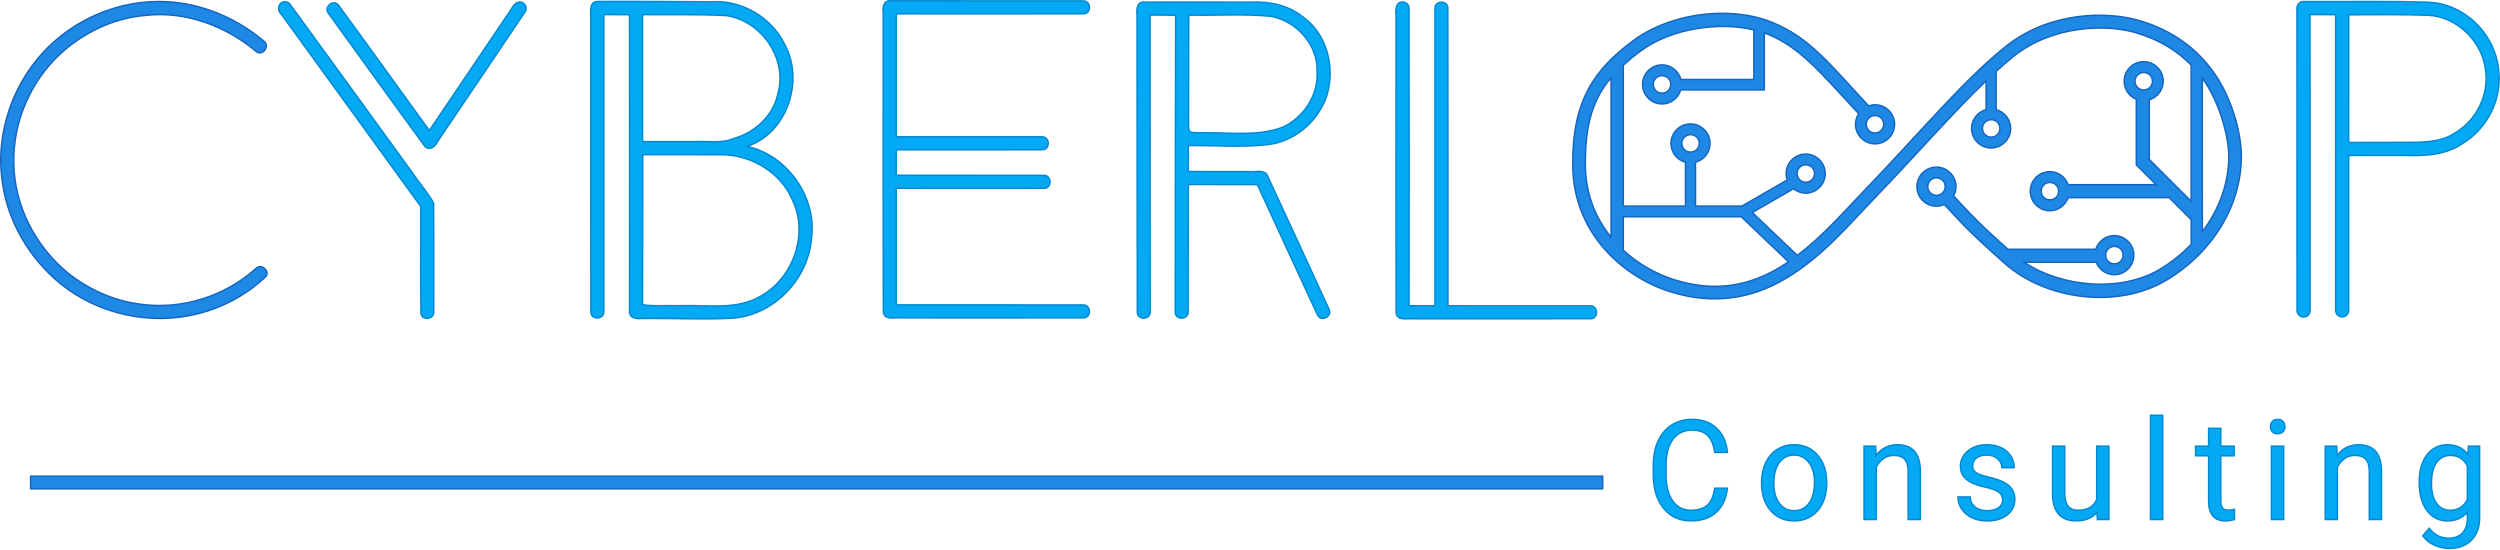
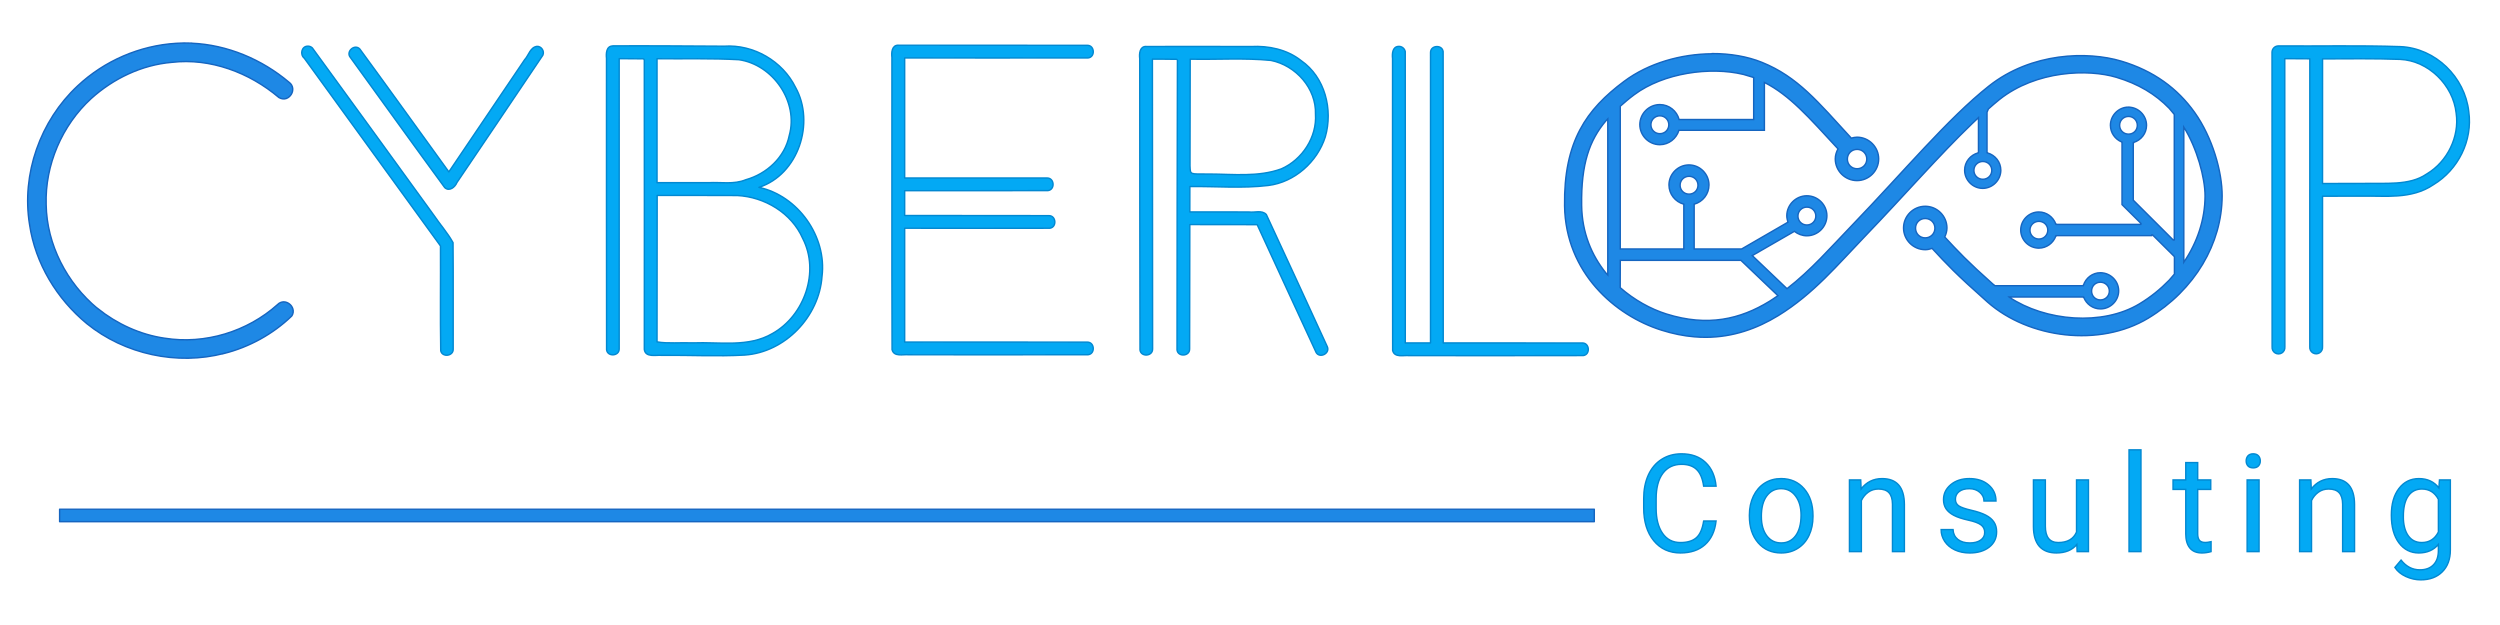
- <svg xmlns="http://www.w3.org/2000/svg" width="50.762mm" height="11.151mm" viewBox="0 0 50.762 11.151" version="1.1" id="svg7257">
+ <svg xmlns="http://www.w3.org/2000/svg" width="52mm" height="13mm" viewBox="0 0 52 13" version="1.1" id="svg7257">
  <defs id="defs7251" />
-   <g id="layer1" transform="translate(-102.4789,-150.3815)">
-     <path style="color:#000000;font-style:normal;font-variant:normal;font-weight:normal;font-stretch:normal;font-size:medium;line-height:normal;font-family:sans-serif;font-variant-ligatures:normal;font-variant-position:normal;font-variant-caps:normal;font-variant-numeric:normal;font-variant-alternates:normal;font-feature-settings:normal;text-indent:0;text-align:start;text-decoration:none;text-decoration-line:none;text-decoration-style:solid;text-decoration-color:#000000;letter-spacing:normal;word-spacing:normal;text-transform:none;writing-mode:lr-tb;direction:ltr;text-orientation:mixed;dominant-baseline:auto;baseline-shift:baseline;text-anchor:start;white-space:normal;shape-padding:0;clip-rule:nonzero;display:inline;overflow:visible;visibility:visible;opacity:1;isolation:auto;mix-blend-mode:normal;color-interpolation:sRGB;color-interpolation-filters:linearRGB;solid-color:#000000;solid-opacity:1;vector-effect:none;fill:#1e88e5;fill-opacity:1;fill-rule:nonzero;stroke:#1565c0;stroke-width:0.03;stroke-linecap:round;stroke-linejoin:miter;stroke-miterlimit:4;stroke-dasharray:none;stroke-dashoffset:0;stroke-opacity:1;color-rendering:auto;image-rendering:auto;shape-rendering:auto;text-rendering:auto;enable-background:accumulate" d="m 105.529,150.416 c -0.747,0.045 -1.469,0.358 -2.014,0.87 -0.763,0.71 -1.15,1.802 -0.982,2.833 0.116,0.791 0.557,1.516 1.171,2.022 0.771,0.624 1.84,0.858 2.801,0.609 0.513,-0.129 0.998,-0.394 1.378,-0.759 0.076,-0.124 -0.108,-0.264 -0.208,-0.158 -0.643,0.578 -1.54,0.854 -2.396,0.718 -0.52,-0.074 -1.018,-0.304 -1.427,-0.631 -0.652,-0.539 -1.079,-1.356 -1.092,-2.207 -0.026,-0.841 0.336,-1.681 0.954,-2.248 0.472,-0.427 1.074,-0.716 1.711,-0.77 0.82,-0.097 1.649,0.217 2.27,0.744 0.134,0.076 0.267,-0.135 0.14,-0.223 -0.636,-0.539 -1.471,-0.851 -2.308,-0.798 z" id="path4785" />
+   <g id="layer1" transform="translate(-101.8599,-149.4571)">
+     <path style="color:#000000;font-style:normal;font-variant:normal;font-weight:normal;font-stretch:normal;font-size:medium;line-height:normal;font-family:sans-serif;font-variant-ligatures:normal;font-variant-position:normal;font-variant-caps:normal;font-variant-numeric:normal;font-variant-alternates:normal;font-feature-settings:normal;text-indent:0;text-align:start;text-decoration:none;text-decoration-line:none;text-decoration-style:solid;text-decoration-color:#000000;letter-spacing:normal;word-spacing:normal;text-transform:none;writing-mode:lr-tb;direction:ltr;text-orientation:mixed;dominant-baseline:auto;baseline-shift:baseline;text-anchor:start;white-space:normal;shape-padding:0;clip-rule:nonzero;display:inline;overflow:visible;visibility:visible;opacity:1;isolation:auto;mix-blend-mode:normal;color-interpolation:sRGB;color-interpolation-filters:linearRGB;solid-color:#000000;solid-opacity:1;vector-effect:none;fill:#1e88e5;fill-opacity:1;fill-rule:nonzero;stroke:#1565c0;stroke-width:0.03;stroke-linecap:round;stroke-linejoin:miter;stroke-miterlimit:4;stroke-dasharray:none;stroke-dashoffset:0;stroke-opacity:1;color-rendering:auto;image-rendering:auto;shape-rendering:auto;text-rendering:auto;enable-background:accumulate" id="path4785" d="m 105.846,150.354 c -0.106,-0.005 -0.214,-0.003 -0.32,0.004 -0.761,0.046 -1.495,0.364 -2.051,0.885 -0.778,0.724 -1.172,1.834 -1,2.887 0.119,0.807 0.567,1.545 1.191,2.059 0.786,0.637 1.875,0.873 2.855,0.619 l -0.002,0.002 c 0.523,-0.132 1.016,-0.402 1.404,-0.775 a 0.059,0.059 0 0 0 0.01,-0.012 c 0.027,-0.044 0.032,-0.095 0.019,-0.139 -0.012,-0.043 -0.039,-0.08 -0.072,-0.105 -0.034,-0.026 -0.074,-0.043 -0.119,-0.043 -0.045,-3e-4 -0.093,0.019 -0.129,0.057 -0.629,0.563 -1.508,0.832 -2.344,0.699 a 0.059,0.059 0 0 0 -0.002,0 c -0.508,-0.073 -0.996,-0.298 -1.396,-0.619 v 0.002 c -0.639,-0.529 -1.057,-1.329 -1.07,-2.162 a 0.059,0.059 0 0 0 0,-0.002 c -0.025,-0.823 0.33,-1.647 0.936,-2.203 0.462,-0.418 1.054,-0.701 1.676,-0.754 a 0.059,0.059 0 0 0 0.002,0 c 0.8,-0.094 1.614,0.212 2.225,0.73 a 0.059,0.059 0 0 0 0.01,0.006 c 0.048,0.027 0.102,0.031 0.146,0.016 0.044,-0.016 0.078,-0.047 0.102,-0.084 0.024,-0.037 0.036,-0.082 0.031,-0.129 -0.005,-0.046 -0.031,-0.094 -0.076,-0.125 -0.565,-0.477 -1.284,-0.78 -2.025,-0.812 z" />
    <path style="color:#000000;font-style:normal;font-variant:normal;font-weight:normal;font-stretch:normal;font-size:medium;line-height:normal;font-family:sans-serif;font-variant-ligatures:normal;font-variant-position:normal;font-variant-caps:normal;font-variant-numeric:normal;font-variant-alternates:normal;font-feature-settings:normal;text-indent:0;text-align:start;text-decoration:none;text-decoration-line:none;text-decoration-style:solid;text-decoration-color:#000000;letter-spacing:normal;word-spacing:normal;text-transform:none;writing-mode:lr-tb;direction:ltr;text-orientation:mixed;dominant-baseline:auto;baseline-shift:baseline;text-anchor:start;white-space:normal;shape-padding:0;clip-rule:nonzero;display:inline;overflow:visible;visibility:visible;opacity:1;isolation:auto;mix-blend-mode:normal;color-interpolation:sRGB;color-interpolation-filters:linearRGB;solid-color:#000000;solid-opacity:1;vector-effect:none;fill:#03a9f4;fill-opacity:1;fill-rule:nonzero;stroke:#0288d1;stroke-width:0.03;stroke-linecap:round;stroke-linejoin:round;stroke-miterlimit:4;stroke-dasharray:none;stroke-dashoffset:0;stroke-opacity:1;color-rendering:auto;image-rendering:auto;shape-rendering:auto;text-rendering:auto;enable-background:accumulate" d="m 108.26,150.417 c -0.129,0.002 -0.166,0.176 -0.071,0.251 0.944,1.302 1.889,2.603 2.833,3.905 0.004,0.727 -0.007,1.455 0.005,2.181 0.034,0.145 0.27,0.109 0.259,-0.039 -0.002,-0.737 0.004,-1.474 -0.003,-2.211 -0.111,-0.201 -0.269,-0.378 -0.398,-0.569 -0.843,-1.16 -1.682,-2.324 -2.529,-3.482 -0.026,-0.024 -0.061,-0.038 -0.097,-0.036 z m 4.767,0.005 c -0.138,0.018 -0.171,0.187 -0.255,0.277 -0.525,0.778 -1.051,1.555 -1.576,2.333 -0.618,-0.852 -1.231,-1.708 -1.853,-2.557 -0.108,-0.111 -0.294,0.055 -0.197,0.175 0.655,0.903 1.305,1.81 1.964,2.709 0.096,0.089 0.215,-0.009 0.254,-0.105 0.595,-0.883 1.195,-1.763 1.787,-2.648 0.04,-0.085 -0.031,-0.19 -0.124,-0.185 z" id="path4798" />
    <path style="color:#000000;font-style:normal;font-variant:normal;font-weight:normal;font-stretch:normal;font-size:medium;line-height:normal;font-family:sans-serif;font-variant-ligatures:normal;font-variant-position:normal;font-variant-caps:normal;font-variant-numeric:normal;font-variant-alternates:normal;font-feature-settings:normal;text-indent:0;text-align:start;text-decoration:none;text-decoration-line:none;text-decoration-style:solid;text-decoration-color:#000000;letter-spacing:normal;word-spacing:normal;text-transform:none;writing-mode:lr-tb;direction:ltr;text-orientation:mixed;dominant-baseline:auto;baseline-shift:baseline;text-anchor:start;white-space:normal;shape-padding:0;clip-rule:nonzero;display:inline;overflow:visible;visibility:visible;opacity:1;isolation:auto;mix-blend-mode:normal;color-interpolation:sRGB;color-interpolation-filters:linearRGB;solid-color:#000000;solid-opacity:1;vector-effect:none;fill:#1e88e5;fill-opacity:1;fill-rule:nonzero;stroke:#1565c0;stroke-width:0.03;stroke-linecap:round;stroke-linejoin:round;stroke-miterlimit:4;stroke-dasharray:none;stroke-dashoffset:0;stroke-opacity:1;color-rendering:auto;image-rendering:auto;shape-rendering:auto;text-rendering:auto;enable-background:accumulate" d="m 103.1,160.049 v 0.259 h 31.921 v -0.259 z" id="path4800" />
    <path style="color:#000000;font-style:normal;font-variant:normal;font-weight:normal;font-stretch:normal;font-size:medium;line-height:normal;font-family:sans-serif;font-variant-ligatures:normal;font-variant-position:normal;font-variant-caps:normal;font-variant-numeric:normal;font-variant-alternates:normal;font-feature-settings:normal;text-indent:0;text-align:start;text-decoration:none;text-decoration-line:none;text-decoration-style:solid;text-decoration-color:#000000;letter-spacing:normal;word-spacing:normal;text-transform:none;writing-mode:lr-tb;direction:ltr;text-orientation:mixed;dominant-baseline:auto;baseline-shift:baseline;text-anchor:start;white-space:normal;shape-padding:0;clip-rule:nonzero;display:inline;overflow:visible;visibility:visible;opacity:1;isolation:auto;mix-blend-mode:normal;color-interpolation:sRGB;color-interpolation-filters:linearRGB;solid-color:#000000;solid-opacity:1;vector-effect:none;fill:#03a9f4;fill-opacity:1;fill-rule:nonzero;stroke:#0288d1;stroke-width:0.03;stroke-linecap:round;stroke-linejoin:round;stroke-miterlimit:4;stroke-dasharray:none;stroke-dashoffset:0;stroke-opacity:1;color-rendering:auto;image-rendering:auto;shape-rendering:auto;text-rendering:auto;enable-background:accumulate" d="m 114.607,150.413 c -0.137,2.6e-4 -0.143,0.157 -0.132,0.258 0.002,2.021 -0.003,4.042 0.002,6.062 0.02,0.15 0.262,0.134 0.262,-0.017 5.3e-4,-2.013 6e-5,-4.026 1.9e-4,-6.039 0.076,0 0.301,0.003 0.414,0.003 0.113,0 0.111,-0.013 0.108,0.092 -2.6e-4,1.985 0.004,3.97 5.3e-4,5.955 0.025,0.171 0.242,0.111 0.357,0.121 0.579,-0.006 1.158,0.027 1.736,-0.006 0.841,-0.06 1.545,-0.803 1.603,-1.636 0.104,-0.827 -0.498,-1.677 -1.312,-1.852 0.821,-0.265 1.171,-1.345 0.762,-2.078 -0.269,-0.548 -0.875,-0.899 -1.485,-0.858 -0.772,-0.004 -1.545,-0.011 -2.317,-0.007 z m 0.919,0.266 c 0.567,0.005 1.136,-0.011 1.702,0.02 0.712,0.102 1.245,0.877 1.048,1.577 -0.09,0.453 -0.469,0.799 -0.905,0.92 -0.248,0.103 -0.518,0.046 -0.778,0.061 h -1.067 z m 0.003,2.843 c 0.556,10e-4 1.111,-0.002 1.667,0.002 0.568,0.029 1.128,0.363 1.36,0.892 0.356,0.688 0.039,1.604 -0.627,1.977 -0.502,0.296 -1.104,0.173 -1.657,0.196 -0.244,-0.01 -0.529,0.018 -0.746,-0.021 0.001,-1.015 0.002,-2.031 0.003,-3.046 z" id="path4850" />
    <path style="color:#000000;font-style:normal;font-variant:normal;font-weight:normal;font-stretch:normal;font-size:medium;line-height:normal;font-family:sans-serif;font-variant-ligatures:normal;font-variant-position:normal;font-variant-caps:normal;font-variant-numeric:normal;font-variant-alternates:normal;font-feature-settings:normal;text-indent:0;text-align:start;text-decoration:none;text-decoration-line:none;text-decoration-style:solid;text-decoration-color:#000000;letter-spacing:normal;word-spacing:normal;text-transform:none;writing-mode:lr-tb;direction:ltr;text-orientation:mixed;dominant-baseline:auto;baseline-shift:baseline;text-anchor:start;white-space:normal;shape-padding:0;clip-rule:nonzero;display:inline;overflow:visible;visibility:visible;opacity:1;isolation:auto;mix-blend-mode:normal;color-interpolation:sRGB;color-interpolation-filters:linearRGB;solid-color:#000000;solid-opacity:1;vector-effect:none;fill:#03a9f4;fill-opacity:1;fill-rule:nonzero;stroke:#0288d1;stroke-width:0.03;stroke-linecap:round;stroke-linejoin:round;stroke-miterlimit:4;stroke-dasharray:none;stroke-dashoffset:0;stroke-opacity:1;color-rendering:auto;image-rendering:auto;shape-rendering:auto;text-rendering:auto;enable-background:accumulate" d="m 120.544,150.397 c -0.136,-2.6e-4 -0.144,0.155 -0.132,0.255 0.002,2.026 -0.004,4.052 0.003,6.078 0.04,0.156 0.229,0.094 0.345,0.106 1.245,-10e-4 2.491,0.004 3.735,-7.9e-4 0.15,-0.02 0.134,-0.262 -0.017,-0.262 -1.267,-0.001 -2.534,-0.001 -3.801,-0.002 0,-0.789 0,-1.578 0,-2.367 1.006,-5.3e-4 2.013,0.005 3.019,2.6e-4 0.15,-0.02 0.134,-0.262 -0.017,-0.262 -1.001,-10e-4 -2.002,-0.002 -3.002,-0.003 0,-0.172 0,-0.344 0,-0.516 0.994,-0.002 1.988,0.003 2.982,-0.002 0.15,-0.02 0.134,-0.262 -0.017,-0.262 -0.988,-5.3e-4 -1.976,-6e-5 -2.965,-1.9e-4 0,-0.832 0,-1.665 0,-2.497 1.273,-0.001 2.545,0.004 3.818,-5.2e-4 0.15,-0.019 0.135,-0.262 -0.017,-0.262 -1.311,-0.001 -2.622,-0.001 -3.933,-0.002 z" id="path4859" />
    <path style="color:#000000;font-style:normal;font-variant:normal;font-weight:normal;font-stretch:normal;font-size:medium;line-height:normal;font-family:sans-serif;font-variant-ligatures:normal;font-variant-position:normal;font-variant-caps:normal;font-variant-numeric:normal;font-variant-alternates:normal;font-feature-settings:normal;text-indent:0;text-align:start;text-decoration:none;text-decoration-line:none;text-decoration-style:solid;text-decoration-color:#000000;letter-spacing:normal;word-spacing:normal;text-transform:none;writing-mode:lr-tb;direction:ltr;text-orientation:mixed;dominant-baseline:auto;baseline-shift:baseline;text-anchor:start;white-space:normal;shape-padding:0;clip-rule:nonzero;display:inline;overflow:visible;visibility:visible;opacity:1;isolation:auto;mix-blend-mode:normal;color-interpolation:sRGB;color-interpolation-filters:linearRGB;solid-color:#000000;solid-opacity:1;vector-effect:none;fill:#03a9f4;fill-opacity:1;fill-rule:nonzero;stroke:#0288d1;stroke-width:0.03;stroke-linecap:round;stroke-linejoin:round;stroke-miterlimit:4;stroke-dasharray:none;stroke-dashoffset:0;stroke-opacity:1;color-rendering:auto;image-rendering:auto;shape-rendering:auto;text-rendering:auto;enable-background:accumulate" d="m 125.698,150.423 c -0.134,-3e-5 -0.144,0.153 -0.132,0.253 0.003,2.02 -2.7e-4,4.041 0.006,6.061 0.02,0.15 0.262,0.134 0.262,-0.018 -10e-4,-2.011 -0.003,-4.021 -0.004,-6.032 0.079,-0.002 0.315,0.002 0.425,0.003 0.109,8e-4 0.095,-0.014 0.095,0.088 -0.002,1.986 -0.01,3.973 -0.008,5.958 0.019,0.15 0.262,0.135 0.262,-0.017 0.002,-0.864 0.003,-1.728 0.004,-2.591 l 1.401,0.002 c 0.41,0.886 0.815,1.775 1.227,2.66 0.079,0.129 0.294,0.016 0.232,-0.122 -0.423,-0.916 -0.841,-1.835 -1.268,-2.748 -0.091,-0.1 -0.244,-0.036 -0.362,-0.054 -0.41,-5.3e-4 -0.82,-7.9e-4 -1.23,-0.001 2.7e-4,-0.176 7.9e-4,-0.352 10e-4,-0.528 0.543,-0.006 1.09,0.043 1.631,-0.022 0.548,-0.067 1.021,-0.491 1.186,-1.011 0.164,-0.565 -0.004,-1.241 -0.502,-1.586 -0.294,-0.233 -0.674,-0.312 -1.041,-0.293 -0.729,-0.003 -1.458,-7.9e-4 -2.187,-5.3e-4 z m 0.918,0.265 c 0.56,0.012 1.123,-0.029 1.68,0.026 0.516,0.104 0.943,0.58 0.926,1.117 0.032,0.479 -0.277,0.95 -0.712,1.139 -0.48,0.174 -1.001,0.108 -1.501,0.107 -0.411,-0.003 -0.387,0.024 -0.397,-0.171 0.001,-0.739 0.003,-1.479 0.004,-2.218 z" id="path4868" />
    <path style="color:#000000;font-style:normal;font-variant:normal;font-weight:normal;font-stretch:normal;font-size:medium;line-height:normal;font-family:sans-serif;font-variant-ligatures:normal;font-variant-position:normal;font-variant-caps:normal;font-variant-numeric:normal;font-variant-alternates:normal;font-feature-settings:normal;text-indent:0;text-align:start;text-decoration:none;text-decoration-line:none;text-decoration-style:solid;text-decoration-color:#000000;letter-spacing:normal;word-spacing:normal;text-transform:none;writing-mode:lr-tb;direction:ltr;text-orientation:mixed;dominant-baseline:auto;baseline-shift:baseline;text-anchor:start;white-space:normal;shape-padding:0;clip-rule:nonzero;display:inline;overflow:visible;visibility:visible;opacity:1;isolation:auto;mix-blend-mode:normal;color-interpolation:sRGB;color-interpolation-filters:linearRGB;solid-color:#000000;solid-opacity:1;vector-effect:none;fill:#03a9f4;fill-opacity:1;fill-rule:nonzero;stroke:#0288d1;stroke-width:0.03;stroke-linecap:round;stroke-linejoin:round;stroke-miterlimit:4;stroke-dasharray:none;stroke-dashoffset:0;stroke-opacity:1;color-rendering:auto;image-rendering:auto;shape-rendering:auto;text-rendering:auto;enable-background:accumulate" d="m 130.955,150.422 c -0.135,0.002 -0.141,0.156 -0.13,0.256 0.001,2.023 -0.004,4.047 0.002,6.07 0.04,0.155 0.227,0.094 0.343,0.106 1.207,-0.001 2.415,0.004 3.622,-0.001 0.15,-0.02 0.134,-0.262 -0.017,-0.262 -0.965,-8e-4 -1.931,-8e-4 -2.896,-0.001 -0.002,-2.02 0.003,-4.04 -0.002,-6.06 -0.02,-0.15 -0.262,-0.134 -0.262,0.017 -5.3e-4,2.014 -6e-5,4.029 -1.9e-4,6.043 -0.175,0 -0.35,0 -0.525,0 -0.001,-2.02 0.004,-4.04 -0.001,-6.06 -0.011,-0.062 -0.069,-0.11 -0.132,-0.108 z" id="path4873" />
    <path style="color:#000000;font-style:normal;font-variant:normal;font-weight:normal;font-stretch:normal;font-size:medium;line-height:normal;font-family:sans-serif;font-variant-ligatures:normal;font-variant-position:normal;font-variant-caps:normal;font-variant-numeric:normal;font-variant-alternates:normal;font-feature-settings:normal;text-indent:0;text-align:start;text-decoration:none;text-decoration-line:none;text-decoration-style:solid;text-decoration-color:#000000;letter-spacing:normal;word-spacing:normal;text-transform:none;writing-mode:lr-tb;direction:ltr;text-orientation:mixed;dominant-baseline:auto;baseline-shift:baseline;text-anchor:start;white-space:normal;shape-padding:0;clip-rule:nonzero;display:inline;overflow:visible;visibility:visible;opacity:1;isolation:auto;mix-blend-mode:normal;color-interpolation:sRGB;color-interpolation-filters:linearRGB;solid-color:#000000;solid-opacity:1;vector-effect:none;fill:#03a9f4;fill-opacity:1;fill-rule:nonzero;stroke:#0288d1;stroke-width:0.03;stroke-linecap:round;stroke-linejoin:round;stroke-miterlimit:4;stroke-dasharray:none;stroke-dashoffset:0;stroke-opacity:1;color-rendering:auto;image-rendering:auto;shape-rendering:auto;text-rendering:auto;enable-background:accumulate" d="m 149.252,150.412 a 0.133,0.133 0 0 0 -0.134,0.132 l 0.002,6.13 a 0.133,0.133 0 1 0 0.265,0 l -0.002,-5.997 c 0.174,8e-4 0.347,0.004 0.521,0.003 v 2.716 a 0.133,0.133 0 0 0 -5.3e-4,0.01 v 3.266 a 0.133,0.133 0 1 0 0.265,0 v -3.134 c 0.275,2.6e-4 0.551,2.6e-4 0.826,-0.001 a 0.133,0.133 0 0 0 0.003,0 c 0.452,-0.012 1.016,0.077 1.479,-0.239 0.515,-0.311 0.818,-0.918 0.734,-1.518 -0.078,-0.717 -0.691,-1.322 -1.421,-1.353 a 0.133,0.133 0 0 0 -0.001,0 c -0.849,-0.029 -1.696,-0.008 -2.538,-0.015 z m 0.917,0.27 c 0.538,-0.002 1.078,-0.009 1.612,0.01 0.587,0.025 1.105,0.535 1.167,1.118 a 0.133,0.133 0 0 0 5.3e-4,0.005 c 0.07,0.49 -0.186,1.005 -0.61,1.259 a 0.133,0.133 0 0 0 -0.007,0.004 c -0.358,0.246 -0.853,0.182 -1.341,0.195 l 0.003,-5.2e-4 c -0.275,0.001 -0.55,0.002 -0.825,0.002 z" id="path4936" />
    <g aria-label="Consulting" style="font-style:normal;font-weight:normal;font-size:40px;line-height:1.25;font-family:sans-serif;letter-spacing:0.9px;word-spacing:0px;display:inline;fill:#03a9f4;fill-opacity:1;stroke:#0288d1;stroke-width:0.113;stroke-miterlimit:4;stroke-dasharray:none;stroke-opacity:1" id="text4804" transform="matrix(0.2579689,0,0,0.2645833,77.68251,122.9828)">
      <path d="m 232.09,141.019 q -0.141,1.203 -0.891,1.859 -0.745,0.651 -1.984,0.651 -1.344,0 -2.156,-0.964 -0.807,-0.964 -0.807,-2.578 v -0.729 q 0,-1.057 0.375,-1.859 0.38,-0.802 1.073,-1.229 0.693,-0.432 1.604,-0.432 1.208,0 1.938,0.677 0.729,0.672 0.849,1.865 h -1.005 q -0.13,-0.906 -0.568,-1.312 -0.432,-0.406 -1.214,-0.406 -0.958,0 -1.505,0.708 -0.542,0.708 -0.542,2.016 v 0.734 q 0,1.234 0.516,1.964 0.516,0.729 1.443,0.729 0.833,0 1.276,-0.375 0.448,-0.38 0.594,-1.318 z" style="font-style:normal;font-variant:normal;font-weight:normal;font-stretch:normal;font-size:10.667px;font-family:Roboto;-inkscape-font-specification:Roboto;letter-spacing:1.73px;fill:#03a9f4;fill-opacity:1;stroke:#0288d1;stroke-width:0.113;stroke-miterlimit:4;stroke-dasharray:none;stroke-opacity:1" id="path977" />
      <path d="m 234.773,140.555 q 0,-0.828 0.323,-1.49 0.328,-0.661 0.906,-1.021 0.583,-0.359 1.328,-0.359 1.151,0 1.859,0.797 0.714,0.797 0.714,2.12 v 0.068 q 0,0.823 -0.318,1.479 -0.312,0.651 -0.901,1.016 -0.583,0.365 -1.344,0.365 -1.146,0 -1.859,-0.797 -0.708,-0.797 -0.708,-2.109 z m 0.969,0.115 q 0,0.938 0.432,1.505 0.438,0.568 1.167,0.568 0.734,0 1.167,-0.573 0.432,-0.578 0.432,-1.615 0,-0.927 -0.443,-1.5 -0.438,-0.578 -1.167,-0.578 -0.714,0 -1.151,0.568 -0.438,0.568 -0.438,1.625 z" style="font-style:normal;font-variant:normal;font-weight:normal;font-stretch:normal;font-size:10.667px;font-family:Roboto;-inkscape-font-specification:Roboto;letter-spacing:1.73px;fill:#03a9f4;fill-opacity:1;stroke:#0288d1;stroke-width:0.113;stroke-miterlimit:4;stroke-dasharray:none;stroke-opacity:1" id="path979" />
      <path d="m 243.753,137.79 0.031,0.708 q 0.646,-0.812 1.688,-0.812 1.786,0 1.802,2.016 v 3.724 h -0.964 v -3.729 q -0.005,-0.609 -0.281,-0.901 -0.271,-0.292 -0.849,-0.292 -0.469,0 -0.823,0.25 -0.354,0.25 -0.552,0.656 v 4.016 h -0.964 v -5.635 z" style="font-style:normal;font-variant:normal;font-weight:normal;font-stretch:normal;font-size:10.667px;font-family:Roboto;-inkscape-font-specification:Roboto;letter-spacing:1.73px;fill:#03a9f4;fill-opacity:1;stroke:#0288d1;stroke-width:0.113;stroke-miterlimit:4;stroke-dasharray:none;stroke-opacity:1" id="path981" />
      <path d="m 253.748,141.93 q 0,-0.391 -0.297,-0.604 -0.292,-0.219 -1.026,-0.375 -0.729,-0.156 -1.161,-0.375 -0.427,-0.219 -0.635,-0.521 -0.203,-0.302 -0.203,-0.719 0,-0.693 0.583,-1.172 0.589,-0.479 1.5,-0.479 0.958,0 1.552,0.495 0.599,0.495 0.599,1.266 h -0.969 q 0,-0.396 -0.339,-0.682 -0.333,-0.286 -0.844,-0.286 -0.526,0 -0.823,0.229 -0.297,0.229 -0.297,0.599 0,0.349 0.276,0.526 0.276,0.177 0.995,0.339 0.724,0.161 1.172,0.385 0.448,0.224 0.661,0.542 0.219,0.312 0.219,0.766 0,0.755 -0.604,1.214 -0.604,0.453 -1.568,0.453 -0.677,0 -1.198,-0.24 -0.521,-0.24 -0.818,-0.667 -0.292,-0.432 -0.292,-0.932 h 0.964 q 0.026,0.484 0.385,0.771 0.365,0.281 0.958,0.281 0.547,0 0.875,-0.219 0.333,-0.224 0.333,-0.594 z" style="font-style:normal;font-variant:normal;font-weight:normal;font-stretch:normal;font-size:10.667px;font-family:Roboto;-inkscape-font-specification:Roboto;letter-spacing:1.73px;fill:#03a9f4;fill-opacity:1;stroke:#0288d1;stroke-width:0.113;stroke-miterlimit:4;stroke-dasharray:none;stroke-opacity:1" id="path983" />
      <path d="m 261.176,142.868 q -0.562,0.661 -1.651,0.661 -0.901,0 -1.375,-0.521 -0.469,-0.526 -0.474,-1.552 v -3.667 h 0.964 v 3.641 q 0,1.281 1.042,1.281 1.104,0 1.469,-0.823 v -4.099 h 0.964 v 5.635 h -0.917 z" style="font-style:normal;font-variant:normal;font-weight:normal;font-stretch:normal;font-size:10.667px;font-family:Roboto;-inkscape-font-specification:Roboto;letter-spacing:1.73px;fill:#03a9f4;fill-opacity:1;stroke:#0288d1;stroke-width:0.113;stroke-miterlimit:4;stroke-dasharray:none;stroke-opacity:1" id="path985" />
      <path d="m 266.349,143.425 h -0.964 v -8 h 0.964 z" style="font-style:normal;font-variant:normal;font-weight:normal;font-stretch:normal;font-size:10.667px;font-family:Roboto;-inkscape-font-specification:Roboto;letter-spacing:1.73px;fill:#03a9f4;fill-opacity:1;stroke:#0288d1;stroke-width:0.113;stroke-miterlimit:4;stroke-dasharray:none;stroke-opacity:1" id="path987" />
      <path d="m 270.923,136.425 v 1.365 h 1.052 v 0.745 h -1.052 v 3.495 q 0,0.339 0.141,0.51 0.141,0.167 0.479,0.167 0.167,0 0.458,-0.062 v 0.781 q -0.38,0.104 -0.74,0.104 -0.646,0 -0.974,-0.391 -0.328,-0.391 -0.328,-1.109 v -3.495 h -1.026 v -0.745 h 1.026 v -1.365 z" style="font-style:normal;font-variant:normal;font-weight:normal;font-stretch:normal;font-size:10.667px;font-family:Roboto;-inkscape-font-specification:Roboto;letter-spacing:1.73px;fill:#03a9f4;fill-opacity:1;stroke:#0288d1;stroke-width:0.113;stroke-miterlimit:4;stroke-dasharray:none;stroke-opacity:1" id="path989" />
      <path d="m 275.871,143.425 h -0.964 v -5.635 h 0.964 z m -1.042,-7.13 q 0,-0.234 0.141,-0.396 0.146,-0.161 0.427,-0.161 0.281,0 0.427,0.161 0.146,0.161 0.146,0.396 0,0.234 -0.146,0.391 -0.146,0.156 -0.427,0.156 -0.281,0 -0.427,-0.156 -0.141,-0.156 -0.141,-0.391 z" style="font-style:normal;font-variant:normal;font-weight:normal;font-stretch:normal;font-size:10.667px;font-family:Roboto;-inkscape-font-specification:Roboto;letter-spacing:1.73px;fill:#03a9f4;fill-opacity:1;stroke:#0288d1;stroke-width:0.113;stroke-miterlimit:4;stroke-dasharray:none;stroke-opacity:1" id="path991" />
      <path d="m 280.049,137.79 0.031,0.708 q 0.646,-0.812 1.688,-0.812 1.786,0 1.802,2.016 v 3.724 h -0.964 v -3.729 q -0.005,-0.609 -0.281,-0.901 -0.271,-0.292 -0.849,-0.292 -0.469,0 -0.823,0.25 -0.354,0.25 -0.552,0.656 v 4.016 h -0.964 v -5.635 z" style="font-style:normal;font-variant:normal;font-weight:normal;font-stretch:normal;font-size:10.667px;font-family:Roboto;-inkscape-font-specification:Roboto;letter-spacing:1.73px;fill:#03a9f4;fill-opacity:1;stroke:#0288d1;stroke-width:0.113;stroke-miterlimit:4;stroke-dasharray:none;stroke-opacity:1" id="path993" />
      <path d="m 286.535,140.561 q 0,-1.318 0.609,-2.094 0.609,-0.781 1.615,-0.781 1.031,0 1.609,0.729 l 0.047,-0.625 h 0.88 v 5.5 q 0,1.094 -0.651,1.724 -0.646,0.63 -1.74,0.63 -0.609,0 -1.193,-0.26 -0.583,-0.26 -0.891,-0.714 l 0.5,-0.578 q 0.62,0.766 1.516,0.766 0.703,0 1.094,-0.396 0.396,-0.396 0.396,-1.115 v -0.484 q -0.578,0.667 -1.578,0.667 -0.99,0 -1.604,-0.797 -0.609,-0.797 -0.609,-2.172 z m 0.969,0.109 q 0,0.953 0.391,1.5 0.391,0.542 1.094,0.542 0.911,0 1.339,-0.828 v -2.573 q -0.443,-0.807 -1.328,-0.807 -0.703,0 -1.099,0.547 -0.396,0.547 -0.396,1.62 z" style="font-style:normal;font-variant:normal;font-weight:normal;font-stretch:normal;font-size:10.667px;font-family:Roboto;-inkscape-font-specification:Roboto;letter-spacing:1.73px;fill:#03a9f4;fill-opacity:1;stroke:#0288d1;stroke-width:0.113;stroke-miterlimit:4;stroke-dasharray:none;stroke-opacity:1" id="path995" />
    </g>
-     <path style="color:#000000;font-style:normal;font-variant:normal;font-weight:normal;font-stretch:normal;font-size:medium;line-height:normal;font-family:sans-serif;font-variant-ligatures:normal;font-variant-position:normal;font-variant-caps:normal;font-variant-numeric:normal;font-variant-alternates:normal;font-feature-settings:normal;text-indent:0;text-align:start;text-decoration:none;text-decoration-line:none;text-decoration-style:solid;text-decoration-color:#000000;letter-spacing:normal;word-spacing:normal;text-transform:none;writing-mode:lr-tb;direction:ltr;text-orientation:mixed;dominant-baseline:auto;baseline-shift:baseline;text-anchor:start;white-space:normal;shape-padding:0;clip-rule:nonzero;display:inline;overflow:visible;visibility:visible;opacity:1;isolation:auto;mix-blend-mode:normal;color-interpolation:sRGB;color-interpolation-filters:linearRGB;solid-color:#000000;solid-opacity:1;vector-effect:none;fill:#1e88e5;fill-opacity:1;fill-rule:nonzero;stroke:#1565c0;stroke-width:0.03;stroke-linecap:butt;stroke-linejoin:miter;stroke-miterlimit:4;stroke-dasharray:none;stroke-dashoffset:0;stroke-opacity:1;color-rendering:auto;image-rendering:auto;shape-rendering:auto;text-rendering:auto;enable-background:accumulate" d="m 137.42,150.652 c -0.622,0.005 -1.287,0.187 -1.791,0.563 -0.775,0.579 -1.236,1.213 -1.216,2.548 0.02,1.369 1.034,2.245 1.979,2.542 0.234,0.074 0.459,0.117 0.675,0.135 0.081,0.007 0.161,0.01 0.239,0.01 v -5.3e-4 c 0.55,-0.002 1.041,-0.172 1.477,-0.44 0.728,-0.447 1.234,-1.06 1.782,-1.629 0.838,-0.871 1.575,-1.72 2.241,-2.357 v 0.584 c -0.169,0.046 -0.295,0.2 -0.295,0.382 0,0.218 0.179,0.397 0.397,0.397 0.218,1e-5 0.397,-0.179 0.397,-0.397 0,-0.182 -0.126,-0.336 -0.295,-0.382 v -0.776 c 0.125,-0.114 0.249,-0.222 0.369,-0.317 0.785,-0.621 1.876,-0.646 2.474,-0.467 0.469,0.14 0.829,0.36 1.116,0.655 v 2.765 l -0.849,-0.849 v -1.21 c 0.162,-0.05 0.283,-0.2 0.283,-0.378 0,-0.218 -0.179,-0.397 -0.397,-0.397 -0.218,0 -0.397,0.179 -0.397,0.397 0,0.165 0.103,0.308 0.247,0.367 v 1.331 l 0.403,0.403 h -1.786 c -0.055,-0.153 -0.201,-0.265 -0.373,-0.265 -0.218,0 -0.397,0.179 -0.397,0.397 0,0.218 0.179,0.397 0.397,0.397 0.172,0 0.317,-0.112 0.373,-0.265 h 2.036 v -0.015 l 0.461,0.461 v 0.503 c -0.18,0.186 -0.388,0.355 -0.627,0.5 -0.79,0.477 -1.993,0.376 -2.764,-0.138 h 1.462 c 0.058,0.147 0.201,0.253 0.368,0.253 0.218,0 0.397,-0.179 0.397,-0.397 0,-0.218 -0.179,-0.397 -0.397,-0.397 -0.176,0 -0.324,0.117 -0.376,0.277 h -1.783 c -0.608,-0.541 -0.772,-0.726 -1.105,-1.084 0.03,-0.056 0.05,-0.119 0.05,-0.187 0,-0.218 -0.179,-0.397 -0.397,-0.397 -0.218,0 -0.397,0.179 -0.397,0.397 0,0.218 0.179,0.397 0.397,0.397 0.057,0 0.111,-0.013 0.16,-0.035 0.357,0.384 0.504,0.558 1.232,1.201 0.84,0.742 2.298,0.928 3.286,0.331 0.963,-0.582 1.509,-1.537 1.513,-2.501 0.002,-0.495 -0.201,-1.205 -0.559,-1.709 -0.351,-0.494 -0.838,-0.855 -1.503,-1.054 -0.684,-0.204 -1.836,-0.176 -2.707,0.512 -0.847,0.669 -1.762,1.768 -2.841,2.889 -0.464,0.482 -0.884,0.971 -1.406,1.364 l -0.913,-0.87 0.836,-0.482 c 0.068,0.055 0.154,0.089 0.247,0.089 0.218,0 0.397,-0.179 0.397,-0.397 0,-0.218 -0.179,-0.397 -0.397,-0.397 -0.218,-1e-5 -0.397,0.179 -0.397,0.397 0,0.045 0.009,0.087 0.023,0.128 l -0.92,0.531 h -0.943 v -0.889 c 0.169,-0.046 0.295,-0.2 0.295,-0.382 0,-0.218 -0.179,-0.397 -0.397,-0.397 -0.218,0 -0.397,0.179 -0.397,0.397 0,0.182 0.126,0.336 0.295,0.382 v 0.889 h -1.262 v -2.86 c 0.105,-0.095 0.217,-0.189 0.344,-0.283 0.63,-0.471 1.611,-0.601 2.306,-0.435 v 1.008 h -1.481 c -0.045,-0.17 -0.199,-0.297 -0.382,-0.297 -0.218,-1e-5 -0.397,0.179 -0.397,0.397 0,0.218 0.179,0.397 0.397,0.397 0.179,0 0.33,-0.122 0.379,-0.285 h 1.697 v -1.155 c 0.017,0.006 0.036,0.01 0.052,0.016 0.684,0.276 1.083,0.784 1.864,1.622 -0.041,0.062 -0.065,0.136 -0.065,0.215 0,0.218 0.179,0.397 0.397,0.397 0.218,0 0.397,-0.179 0.397,-0.397 0,-0.218 -0.179,-0.397 -0.397,-0.397 -0.045,0 -0.088,0.01 -0.129,0.024 -0.784,-0.84 -1.188,-1.385 -1.972,-1.702 -0.298,-0.121 -0.656,-0.181 -1.029,-0.178 z m 8.587,1.202 c 0.099,0 0.177,0.078 0.177,0.177 0,0.099 -0.078,0.177 -0.177,0.177 -0.099,0 -0.177,-0.078 -0.177,-0.177 0,-0.099 0.078,-0.177 0.177,-0.177 z m -9.781,0.064 c 0.099,0 0.177,0.078 0.177,0.177 0,0.099 -0.078,0.177 -0.177,0.177 -0.099,0 -0.177,-0.078 -0.177,-0.177 0,-0.099 0.078,-0.177 0.177,-0.177 z m -1.035,0.042 v 3.237 c -0.305,-0.376 -0.513,-0.856 -0.521,-1.438 -0.013,-0.875 0.169,-1.384 0.521,-1.799 z m 12.005,0.011 c 0.008,0.011 0.018,0.022 0.026,0.034 0.317,0.446 0.513,1.139 0.512,1.559 -0.002,0.531 -0.189,1.063 -0.537,1.521 z m -6.646,0.757 c 0.099,0 0.177,0.078 0.177,0.177 0,0.099 -0.078,0.177 -0.177,0.177 -0.099,0 -0.177,-0.078 -0.177,-0.177 0,-0.099 0.078,-0.177 0.177,-0.177 z m 2.359,0.084 c 0.099,0 0.177,0.078 0.177,0.177 0,0.099 -0.078,0.177 -0.177,0.177 -0.099,0 -0.177,-0.078 -0.177,-0.177 0,-0.099 0.078,-0.177 0.177,-0.177 z m -6.104,0.304 c 0.099,0 0.177,0.078 0.177,0.177 0,0.099 -0.078,0.177 -0.177,0.177 -0.099,0 -0.177,-0.078 -0.177,-0.177 0,-0.099 0.078,-0.177 0.177,-0.177 z m 2.34,0.612 c 0.099,0 0.177,0.078 0.177,0.177 0,0.099 -0.078,0.177 -0.177,0.177 -0.099,0 -0.177,-0.078 -0.177,-0.177 0,-0.099 0.078,-0.177 0.177,-0.177 z m 2.654,0.265 c 0.099,0 0.177,0.078 0.177,0.177 0,0.099 -0.078,0.177 -0.177,0.177 -0.099,0 -0.177,-0.078 -0.177,-0.177 0,-0.099 0.078,-0.177 0.177,-0.177 z m 2.303,0.093 c 0.099,0 0.177,0.078 0.177,0.177 0,0.099 -0.078,0.177 -0.177,0.177 -0.099,0 -0.177,-0.078 -0.177,-0.177 0,-0.099 0.078,-0.177 0.177,-0.177 z m -8.662,0.698 h 2.396 l 0.956,0.912 c -0.047,0.032 -0.093,0.065 -0.142,0.095 -0.618,0.379 -1.311,0.542 -2.18,0.269 -0.355,-0.112 -0.721,-0.314 -1.03,-0.598 z m 9.971,0.6 c 0.099,0 0.177,0.078 0.177,0.177 0,0.099 -0.078,0.177 -0.177,0.177 -0.099,0 -0.177,-0.078 -0.177,-0.177 0,-0.099 0.078,-0.177 0.177,-0.177 z" id="path4768-37" />
+     <path style="color:#000000;font-style:normal;font-variant:normal;font-weight:normal;font-stretch:normal;font-size:medium;line-height:normal;font-family:sans-serif;font-variant-ligatures:normal;font-variant-position:normal;font-variant-caps:normal;font-variant-numeric:normal;font-variant-alternates:normal;font-feature-settings:normal;text-indent:0;text-align:start;text-decoration:none;text-decoration-line:none;text-decoration-style:solid;text-decoration-color:#000000;letter-spacing:normal;word-spacing:normal;text-transform:none;writing-mode:lr-tb;direction:ltr;text-orientation:mixed;dominant-baseline:auto;baseline-shift:baseline;text-anchor:start;white-space:normal;shape-padding:0;clip-rule:nonzero;display:inline;overflow:visible;visibility:visible;opacity:1;isolation:auto;mix-blend-mode:normal;color-interpolation:sRGB;color-interpolation-filters:linearRGB;solid-color:#000000;solid-opacity:1;vector-effect:none;fill:#1e88e5;fill-opacity:1;fill-rule:nonzero;stroke:#1565c0;stroke-width:0.03;stroke-linecap:butt;stroke-linejoin:miter;stroke-miterlimit:4;stroke-dasharray:none;stroke-dashoffset:0;stroke-opacity:1;color-rendering:auto;image-rendering:auto;shape-rendering:auto;text-rendering:auto;enable-background:accumulate" d="m 137.474,150.574 a 0.036,0.036 0 0 1 -0.014,0.002 c -0.631,0.005 -1.306,0.19 -1.82,0.574 -0.781,0.583 -1.256,1.242 -1.237,2.588 0.02,1.392 1.052,2.283 2.014,2.586 0.237,0.075 0.465,0.121 0.685,0.139 0.083,0.007 0.163,0.01 0.242,0.01 0.56,-0.002 1.06,-0.179 1.502,-0.45 0.737,-0.452 1.246,-1.069 1.793,-1.637 0.839,-0.872 1.576,-1.72 2.239,-2.355 l 0.134,-0.127 v 0.157 0.054 0.51 a 0.012,0.012 0 0 1 0,0.002 0.012,0.012 0 0 1 0,0.002 0.012,0.012 0 0 1 0,0.002 0.012,0.012 0 0 1 -0.002,0.002 0.012,0.012 0 0 1 -0.002,0.002 0.012,0.012 0 0 1 -0.002,0 0.012,0.012 0 0 1 0,0.002 0.012,0.012 0 0 1 -0.002,0 c -0.16,0.044 -0.28,0.187 -0.28,0.36 0,0.206 0.17,0.378 0.376,0.378 0.206,0 0.377,-0.172 0.377,-0.378 0,-0.172 -0.12,-0.316 -0.28,-0.36 a 0.012,0.012 0 0 1 -0.002,0 0.012,0.012 0 0 1 0,-0.002 0.012,0.012 0 0 1 -0.002,0 0.012,0.012 0 0 1 -5.3e-4,-5.3e-4 0.012,0.012 0 0 1 -10e-4,-0.002 0.012,0.012 0 0 1 -5.3e-4,-5.3e-4 0.012,0.012 0 0 1 -0.001,-0.002 0.012,0.012 0 0 1 0,-0.002 0.012,0.012 0 0 1 0,-0.002 0.012,0.012 0 0 1 0,-0.002 v -0.686 -0.044 -0.102 l 0.028,-0.068 c 0.078,-0.068 0.157,-0.139 0.232,-0.198 0.769,-0.608 1.848,-0.635 2.43,-0.461 0.462,0.138 0.814,0.353 1.096,0.642 a 0.036,0.036 0 0 1 0.002,0.002 l 0.107,0.128 v 2.602 a 0.012,0.012 0 0 1 0,0.002 0.012,0.012 0 0 1 0,0.002 0.012,0.012 0 0 1 0,0.002 0.012,0.012 0 0 1 -0.002,0.002 0.012,0.012 0 0 1 -0.002,0.002 0.012,0.012 0 0 1 -0.002,0 0.012,0.012 0 0 1 0,0.002 0.012,0.012 0 0 1 -0.002,0 0.012,0.012 0 0 1 -0.002,0 0.012,0.012 0 0 1 -0.002,0 0.012,0.012 0 0 1 -0.002,0 0.012,0.012 0 0 1 -0.002,0 0.012,0.012 0 0 1 -0.002,0 0.012,0.012 0 0 1 -5.3e-4,-5.3e-4 0.012,0.012 0 0 1 -0.001,-10e-4 0.012,0.012 0 0 1 -0.002,0 l -0.83,-0.828 a 0.012,0.012 0 0 1 0,-0.002 0.012,0.012 0 0 1 -5.3e-4,-5.3e-4 0.012,0.012 0 0 1 -0.001,-0.001 0.012,0.012 0 0 1 0,-0.002 0.012,0.012 0 0 1 0,-0.002 0.012,0.012 0 0 1 0,-0.002 v -1.18 a 0.012,0.012 0 0 1 0,-0.002 0.012,0.012 0 0 1 0,-0.002 0.012,0.012 0 0 1 0,-0.002 0.012,0.012 0 0 1 0.002,-0.002 0.012,0.012 0 0 1 0.002,-0.002 0.012,0.012 0 0 1 0.002,0 0.012,0.012 0 0 1 0,-0.002 0.012,0.012 0 0 1 0.002,0 c 0.154,-0.047 0.268,-0.188 0.268,-0.356 0,-0.206 -0.17,-0.377 -0.376,-0.378 l 5.3e-4,-0.001 c -0.206,2.6e-4 -0.376,0.172 -0.376,0.378 0,0.156 0.097,0.29 0.234,0.347 a 0.012,0.012 0 0 1 0.002,0 0.012,0.012 0 0 1 0.001,5.3e-4 0.012,0.012 0 0 1 5.3e-4,5.3e-4 0.012,0.012 0 0 1 0.002,0.002 0.012,0.012 0 0 1 0,0.002 0.012,0.012 0 0 1 0.002,0 0.012,0.012 0 0 1 0,0.002 0.012,0.012 0 0 1 0,0.002 0.012,0.012 0 0 1 0,0.002 v 1.292 l 0.392,0.389 a 0.012,0.012 0 0 1 0,0.002 0.012,0.012 0 0 1 0.002,0.002 0.012,0.012 0 0 1 0,0.002 0.012,0.012 0 0 1 0,0.002 0.012,0.012 0 0 1 0,0.002 0.012,0.012 0 0 1 0,0.002 0.012,0.012 0 0 1 0,0.002 0.012,0.012 0 0 1 0,0.002 0.012,0.012 0 0 1 -0.002,0.002 0.012,0.012 0 0 1 -5.3e-4,5.3e-4 0.012,0.012 0 0 1 -5.3e-4,5.3e-4 0.012,0.012 0 0 1 -0.002,0.002 0.012,0.012 0 0 1 -0.002,0 0.012,0.012 0 0 1 0,0.002 0.012,0.012 0 0 1 -0.002,0 0.012,0.012 0 0 1 -0.002,0 0.012,0.012 0 0 1 -0.002,0 h -1.746 a 0.012,0.012 0 0 1 -0.002,0 0.012,0.012 0 0 1 -0.002,0 0.012,0.012 0 0 1 -0.002,0 0.012,0.012 0 0 1 -0.002,-0.002 0.012,0.012 0 0 1 -0.002,-0.002 0.012,0.012 0 0 1 0,-0.002 0.012,0.012 0 0 1 -0.002,0 0.012,0.012 0 0 1 0,-0.002 c -0.053,-0.145 -0.191,-0.251 -0.353,-0.251 -0.207,0 -0.377,0.17 -0.377,0.376 0,0.206 0.17,0.376 0.377,0.376 0.162,0 0.301,-0.106 0.353,-0.251 a 0.012,0.012 0 0 1 0,-0.002 0.012,0.012 0 0 1 0.002,0 0.012,0.012 0 0 1 0,-0.002 0.012,0.012 0 0 1 0.002,-0.002 0.012,0.012 0 0 1 5.3e-4,-5.3e-4 0.012,0.012 0 0 1 0.002,-0.002 0.012,0.012 0 0 1 0.002,0 0.012,0.012 0 0 1 0.002,0 0.012,0.012 0 0 1 0.002,0 h 1.979 v -0.004 a 0.012,0.012 0 0 1 0,-0.002 0.012,0.012 0 0 1 0,-0.002 0.012,0.012 0 0 1 0,-0.002 0.012,0.012 0 0 1 0.002,-0.002 0.012,0.012 0 0 1 0.002,-0.002 0.012,0.012 0 0 1 0.002,0 0.012,0.012 0 0 1 0,-0.002 0.012,0.012 0 0 1 0.002,0 0.012,0.012 0 0 1 0.002,0 0.012,0.012 0 0 1 0.002,0 0.012,0.012 0 0 1 0.002,0 0.012,0.012 0 0 1 0.002,0 0.012,0.012 0 0 1 0.002,0 0.012,0.012 0 0 1 5.3e-4,5.3e-4 0.012,0.012 0 0 1 0.001,0.001 0.012,0.012 0 0 1 0.002,0 l 0.452,0.449 a 0.012,0.012 0 0 1 0,0.002 0.012,0.012 0 0 1 0.002,0.002 0.012,0.012 0 0 1 0,0.002 0.012,0.012 0 0 1 0,0.002 0.012,0.012 0 0 1 0,0.002 v 0.355 l -0.111,0.128 a 0.036,0.036 0 0 1 -0.002,0.002 c -0.176,0.181 -0.379,0.347 -0.613,0.488 -0.769,0.465 -1.957,0.365 -2.711,-0.139 a 0.036,0.036 0 0 1 -0.002,-0.002 h 0.115 0.043 1.383 a 0.012,0.012 0 0 1 0.002,0 0.012,0.012 0 0 1 0.002,0 0.012,0.012 0 0 1 0.002,0 0.012,0.012 0 0 1 0.002,0.002 0.012,0.012 0 0 1 5.2e-4,5.3e-4 0.012,0.012 0 0 1 0.002,0.002 0.012,0.012 0 0 1 0,0.002 0.012,0.012 0 0 1 0.002,0 0.012,0.012 0 0 1 0,0.002 c 0.055,0.139 0.189,0.239 0.347,0.239 0.207,0 0.379,-0.17 0.379,-0.376 0,-0.206 -0.172,-0.376 -0.379,-0.376 v -0.001 c -0.167,0 -0.306,0.111 -0.355,0.262 a 0.012,0.012 0 0 1 0,0.002 0.012,0.012 0 0 1 -0.002,0.002 0.012,0.012 0 0 1 -0.002,0.002 0.012,0.012 0 0 1 -0.002,0 0.012,0.012 0 0 1 0,0.002 0.012,0.012 0 0 1 -0.002,0 0.012,0.012 0 0 1 -0.002,0 0.012,0.012 0 0 1 -0.002,0 h -1.666 -0.043 -0.12 l -0.024,-0.019 v -0.002 a 0.036,0.036 0 0 1 -0.006,-0.004 0.036,0.036 0 0 1 -0.002,0 c -0.544,-0.484 -0.735,-0.691 -1.011,-0.988 0.027,-0.058 0.046,-0.121 0.046,-0.188 0,-0.248 -0.204,-0.451 -0.452,-0.451 -0.248,0 -0.451,0.203 -0.451,0.451 0,0.248 0.203,0.452 0.451,0.452 0.05,0 0.098,-0.011 0.143,-0.027 0.299,0.323 0.487,0.528 1.152,1.116 0.858,0.758 2.334,0.946 3.344,0.336 0.976,-0.59 1.533,-1.559 1.537,-2.541 0.002,-0.509 -0.204,-1.221 -0.57,-1.736 -0.357,-0.502 -0.854,-0.869 -1.528,-1.07 -0.699,-0.209 -1.865,-0.184 -2.752,0.517 -0.854,0.675 -1.768,1.776 -2.846,2.895 -0.451,0.468 -0.86,0.939 -1.355,1.321 l -0.722,-0.688 0.876,-0.505 c 0.071,0.057 0.161,0.093 0.259,0.093 0.228,0 0.417,-0.188 0.417,-0.417 0,-0.228 -0.188,-0.415 -0.417,-0.415 -0.228,0 -0.417,0.187 -0.417,0.415 0,0.047 0.011,0.091 0.024,0.134 l -0.963,0.557 h -0.988 v -0.931 c 0.177,-0.048 0.308,-0.209 0.308,-0.4 0,-0.228 -0.188,-0.417 -0.416,-0.417 -0.228,0 -0.416,0.188 -0.416,0.417 0,0.191 0.132,0.352 0.309,0.4 v 0.931 h -1.322 v -2.969 c 0.091,-0.08 0.183,-0.16 0.29,-0.239 0.615,-0.459 1.585,-0.586 2.265,-0.424 a 0.036,0.036 0 0 1 0.002,0 l 0.207,0.062 a 0.036,0.036 0 0 1 0.002,0.002 c 0.004,10e-4 0.005,0.002 0.009,0.003 v 0.873 h -1.551 c -0.047,-0.178 -0.209,-0.311 -0.401,-0.311 -0.228,0 -0.416,0.188 -0.416,0.417 0,0.228 0.187,0.417 0.416,0.417 0.187,0 0.345,-0.128 0.397,-0.299 h 1.778 v -0.996 c 0.525,0.267 0.914,0.714 1.531,1.382 -0.034,0.063 -0.057,0.133 -0.057,0.209 0,0.248 0.204,0.451 0.452,0.451 0.248,0 0.451,-0.203 0.451,-0.451 0,-0.248 -0.203,-0.452 -0.451,-0.452 -0.041,0 -0.08,0.009 -0.118,0.02 -0.694,-0.755 -1.113,-1.275 -1.86,-1.577 -0.302,-0.122 -0.659,-0.183 -1.033,-0.182 z m -1.089,1.292 c 0.104,0 0.186,0.083 0.186,0.186 0,0.104 -0.082,0.186 -0.186,0.186 -0.104,0 -0.186,-0.082 -0.186,-0.186 0,-0.104 0.083,-0.186 0.186,-0.186 z m 9.748,0.013 c 0.103,0 0.183,0.082 0.183,0.185 0,0.103 -0.08,0.183 -0.183,0.183 -0.103,0 -0.185,-0.08 -0.185,-0.183 0,-0.103 0.082,-0.185 0.185,-0.185 z m -10.831,0.051 v 3.247 l -0.032,-0.034 -0.004,-0.004 a 0.036,0.036 0 0 1 -0.002,-0.002 c -0.297,-0.368 -0.498,-0.838 -0.506,-1.406 -0.013,-0.865 0.163,-1.357 0.506,-1.762 a 0.036,0.036 0 0 1 0.002,-0.002 l 0.004,-0.004 z m 11.981,0.171 c 0.273,0.435 0.444,1.059 0.442,1.437 -0.002,0.475 -0.155,0.952 -0.442,1.374 z m -6.796,0.463 c 0.113,0 0.202,0.089 0.202,0.202 0,0.113 -0.089,0.201 -0.202,0.201 -0.113,0 -0.202,-0.088 -0.202,-0.201 0,-0.113 0.089,-0.202 0.202,-0.202 z m 2.616,0.252 c 0.104,0 0.186,0.082 0.186,0.185 0,0.103 -0.082,0.185 -0.186,0.185 -0.104,0 -0.186,-0.082 -0.186,-0.185 0,-0.103 0.082,-0.185 0.186,-0.185 z m -6.111,0.308 c 0.104,0 0.186,0.082 0.186,0.186 0,0.104 -0.082,0.185 -0.186,0.185 -0.104,0 -0.186,-0.081 -0.186,-0.185 0,-0.104 0.082,-0.186 0.186,-0.186 z m 2.451,0.641 c 0.104,0 0.186,0.082 0.186,0.186 0,0.104 -0.082,0.186 -0.186,0.186 -0.104,0 -0.186,-0.082 -0.186,-0.186 0,-0.104 0.083,-0.186 0.186,-0.186 z m 2.461,0.237 c 0.113,0 0.202,0.088 0.202,0.201 0,0.113 -0.089,0.202 -0.202,0.202 -0.113,0 -0.201,-0.089 -0.201,-0.202 0,-0.113 0.088,-0.201 0.201,-0.201 z m 2.365,0.059 c 0.104,0 0.185,0.08 0.185,0.183 0,0.103 -0.082,0.185 -0.185,0.185 -0.104,0 -0.186,-0.082 -0.186,-0.185 0,-0.103 0.082,-0.183 0.186,-0.183 z m -8.707,0.811 h 2.509 l 0.77,0.735 -0.037,0.026 a 0.036,0.036 0 0 1 -0.002,0 c -0.047,0.031 -0.09,0.063 -0.137,0.091 -0.609,0.374 -1.286,0.533 -2.143,0.264 -0.33,-0.104 -0.669,-0.291 -0.962,-0.548 z m 9.986,0.455 c 0.103,0 0.186,0.081 0.186,0.184 0,0.103 -0.082,0.185 -0.186,0.185 -0.104,0 -0.183,-0.082 -0.183,-0.185 0,-0.103 0.079,-0.184 0.183,-0.184 z" id="path4768-37-9-3-6-4" />
  </g>
</svg>
